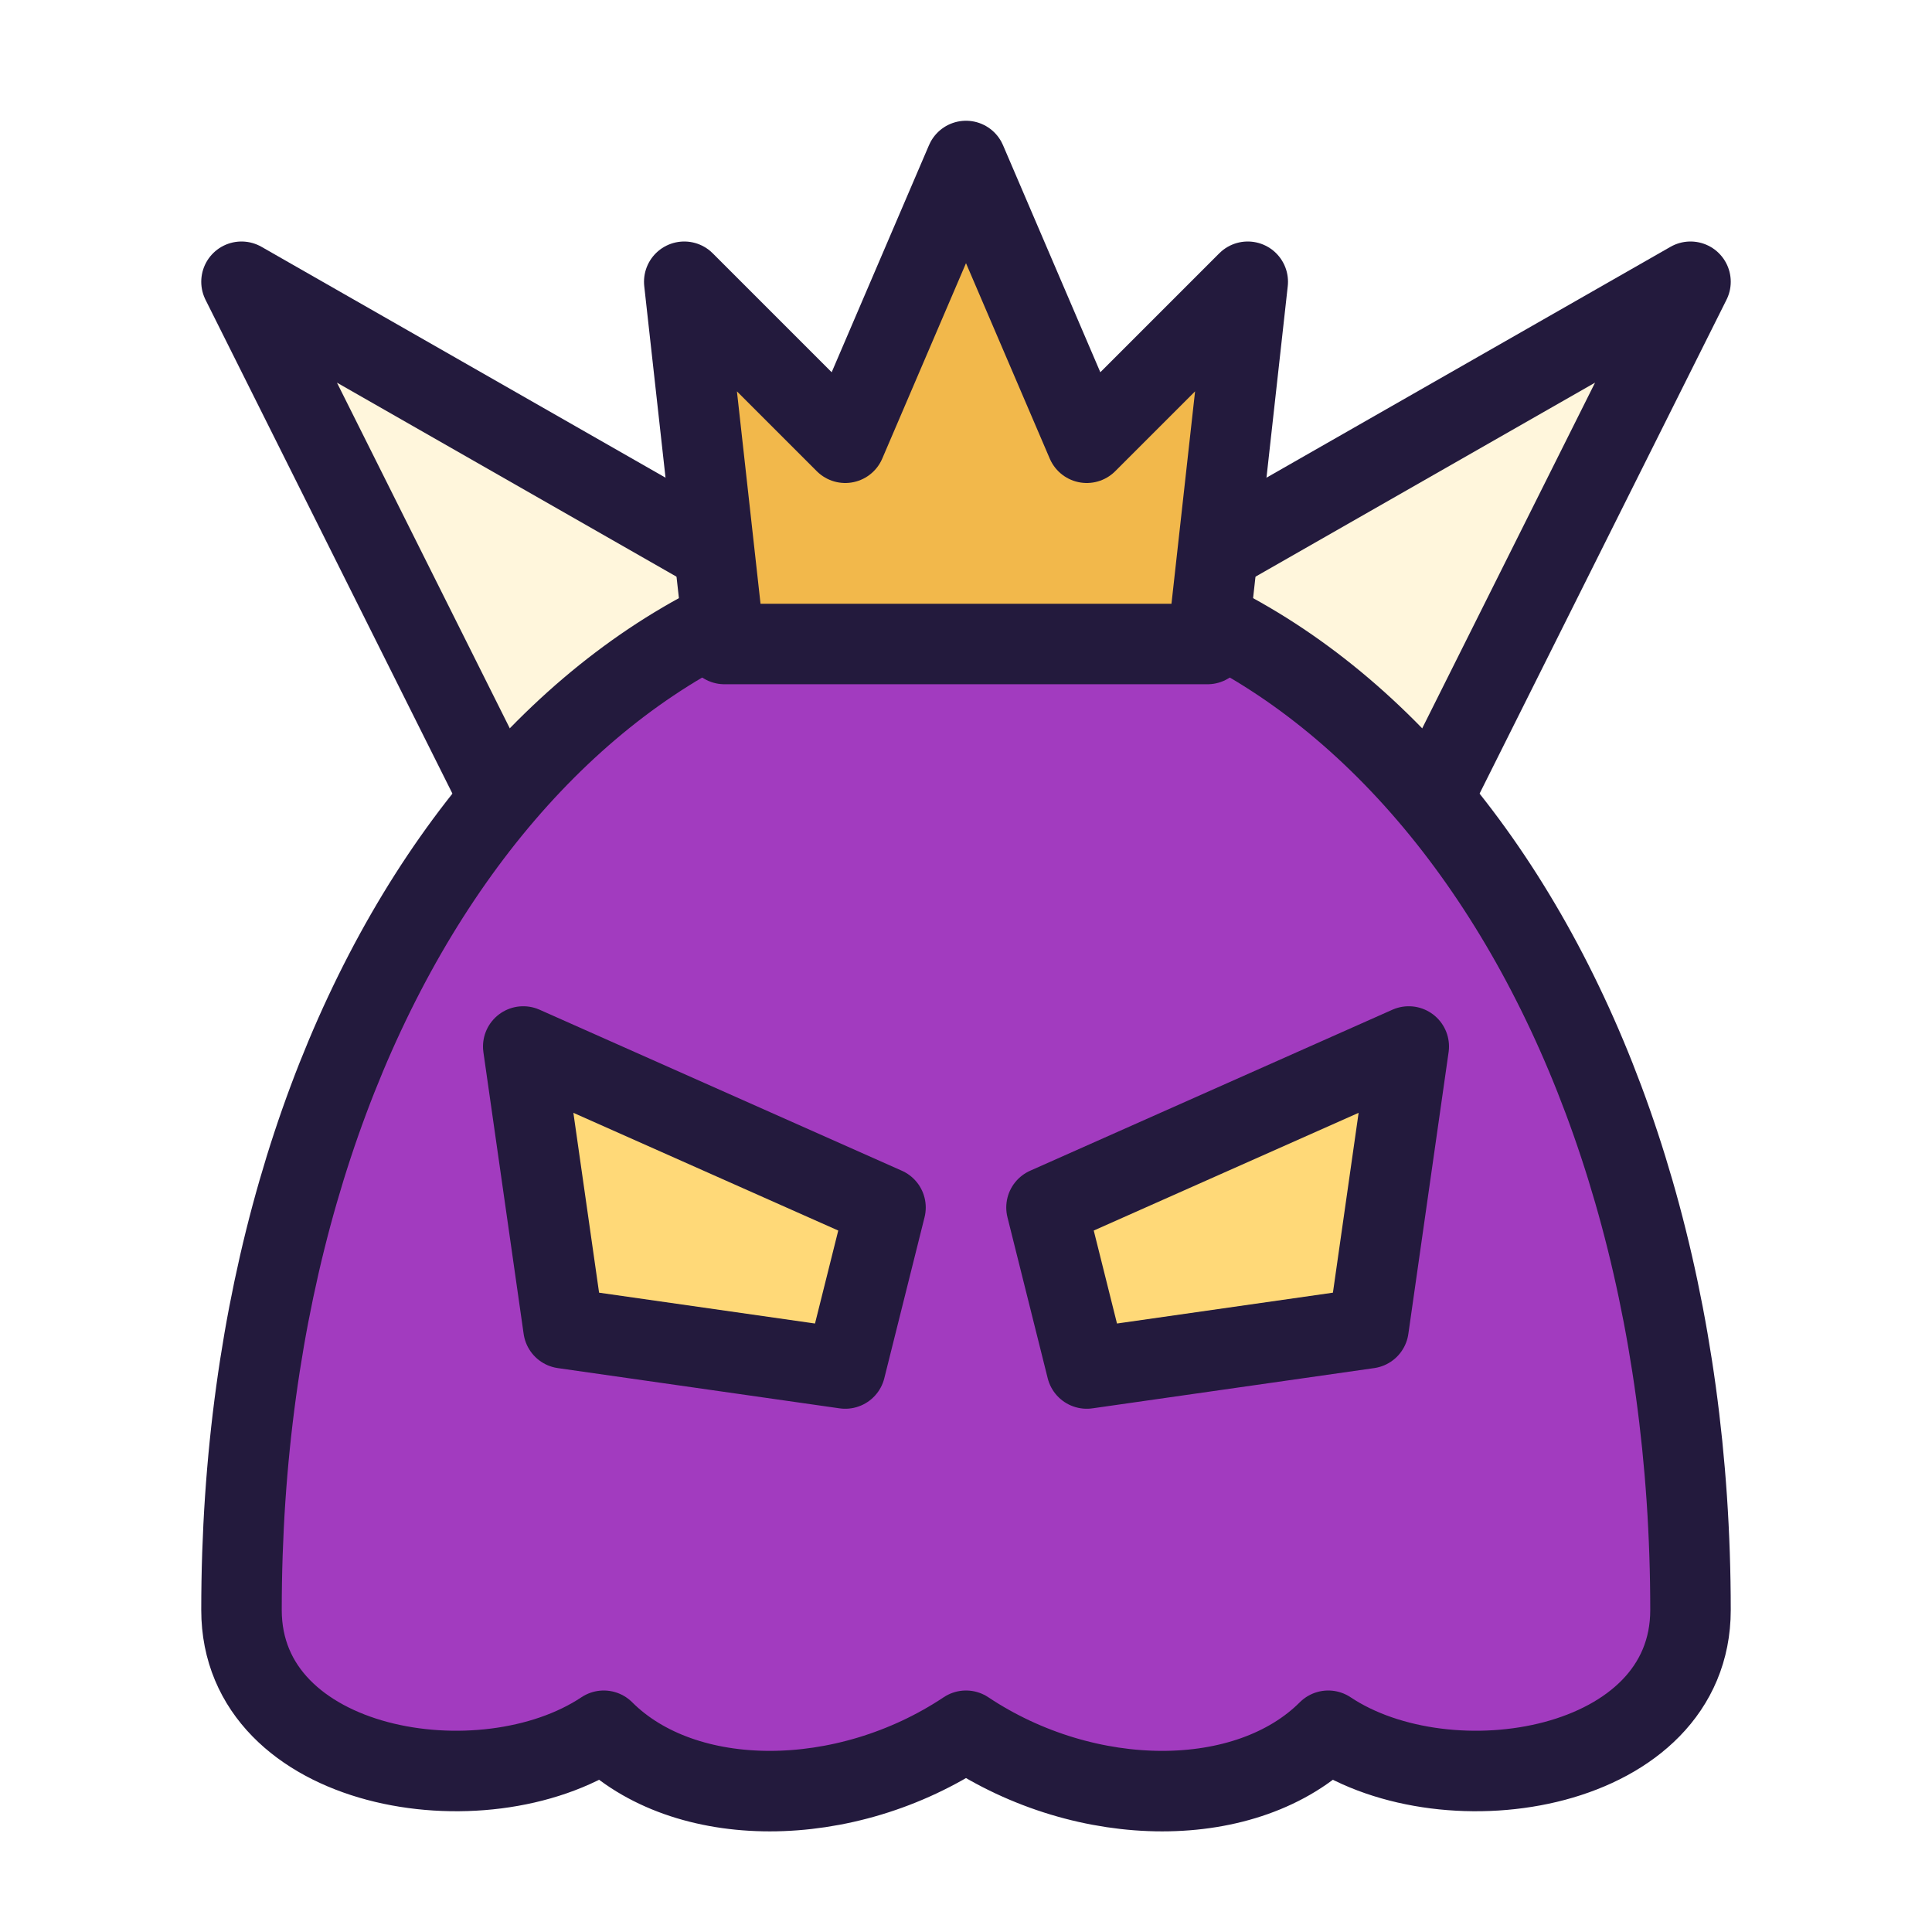
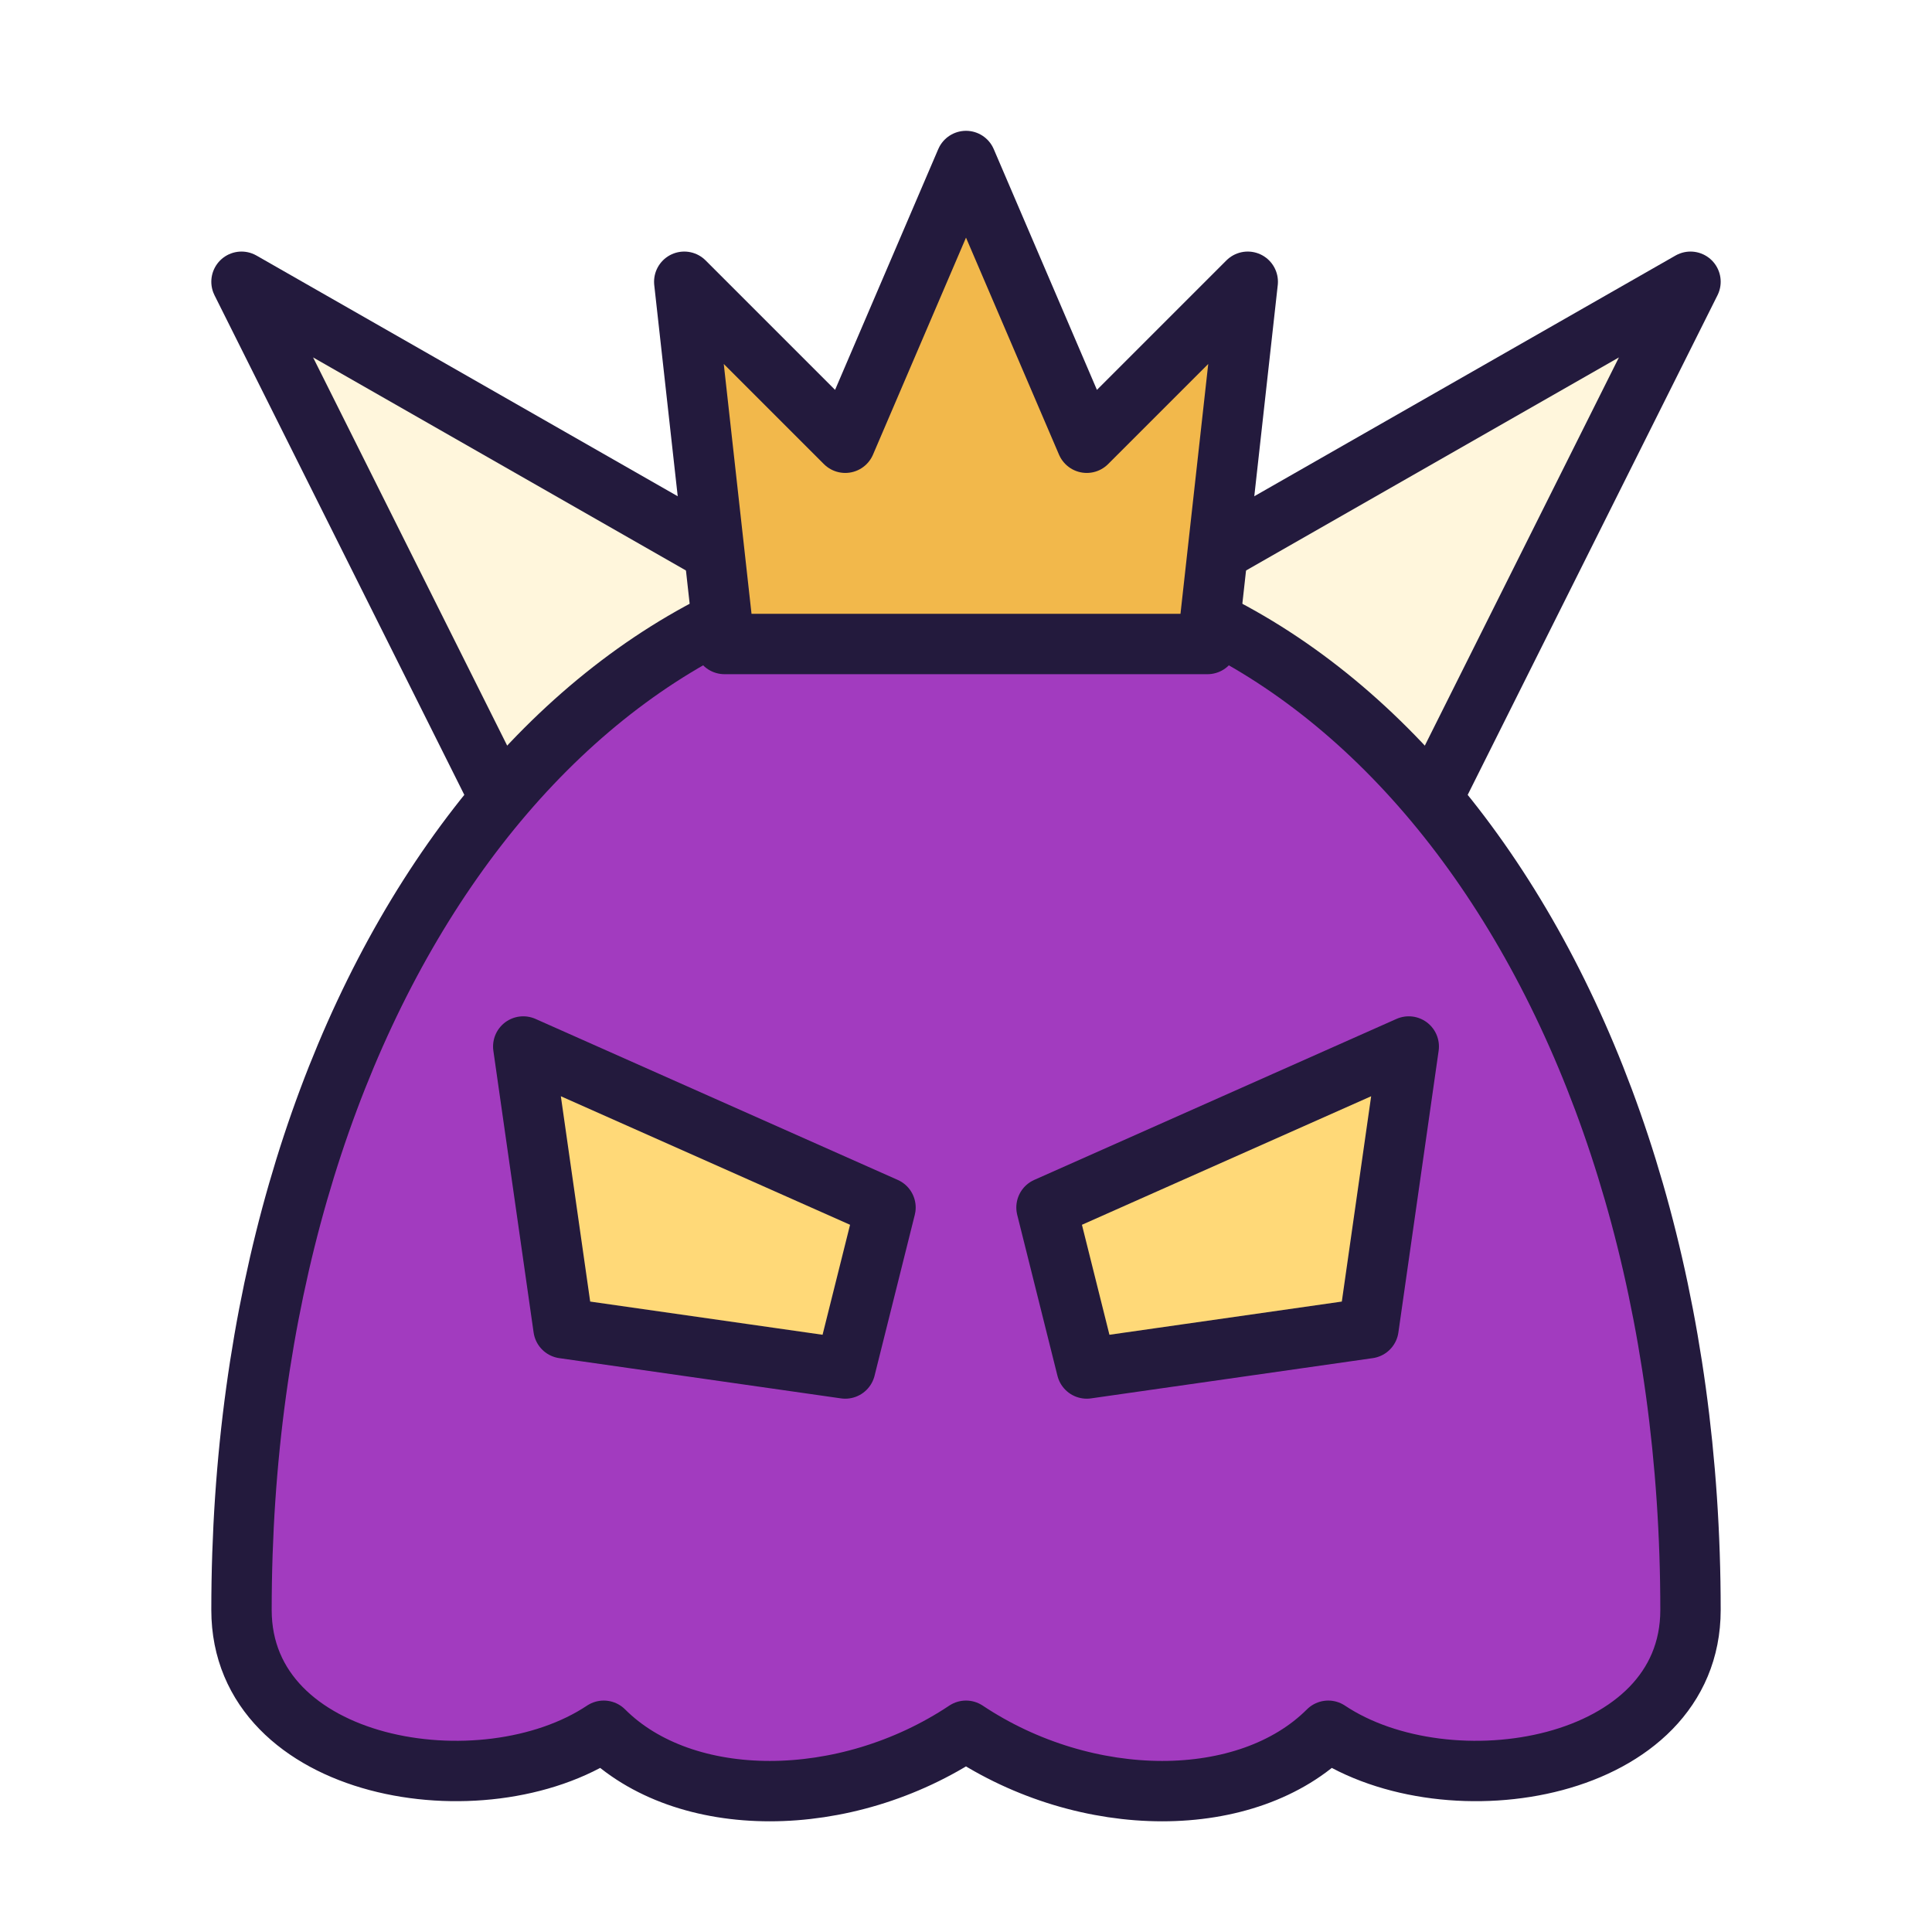
<svg xmlns="http://www.w3.org/2000/svg" viewBox="0 0 48 48" width="48" height="48">
-   <g stroke="#231a3d" stroke-width="2" stroke-linejoin="round" stroke-linecap="round">
+   <style>
+     * {
+       vector-effect: non-scaling-stroke;
+     }
+   </style>
+   <g stroke="#231a3d" stroke-width="1.5" stroke-linejoin="round" stroke-linecap="round">
    <polygon points="13,21 6,7 20,15" fill="#fff6dc" />
    <polygon points="35,21 42,7 28,15" fill="#fff6dc" />
    <path d="M6 40c0-15 8-26 18-26s18 11 18 26c0 4-6 5-9 3c-2 2-6 2-9 0c-3 2-7 2-9 0c-3 2-9 1-9-3z" fill="#a23bbf" />
    <polygon points="18,16 17,7 21,11 24,4 27,11 31,7 30,16" fill="#f2b84b" />
    <polygon points="13,26 22,30 21,34 14,33" fill="#ffd978" />
    <polygon points="35,26 26,30 27,34 34,33" fill="#ffd978" />
  </g>
</svg>
